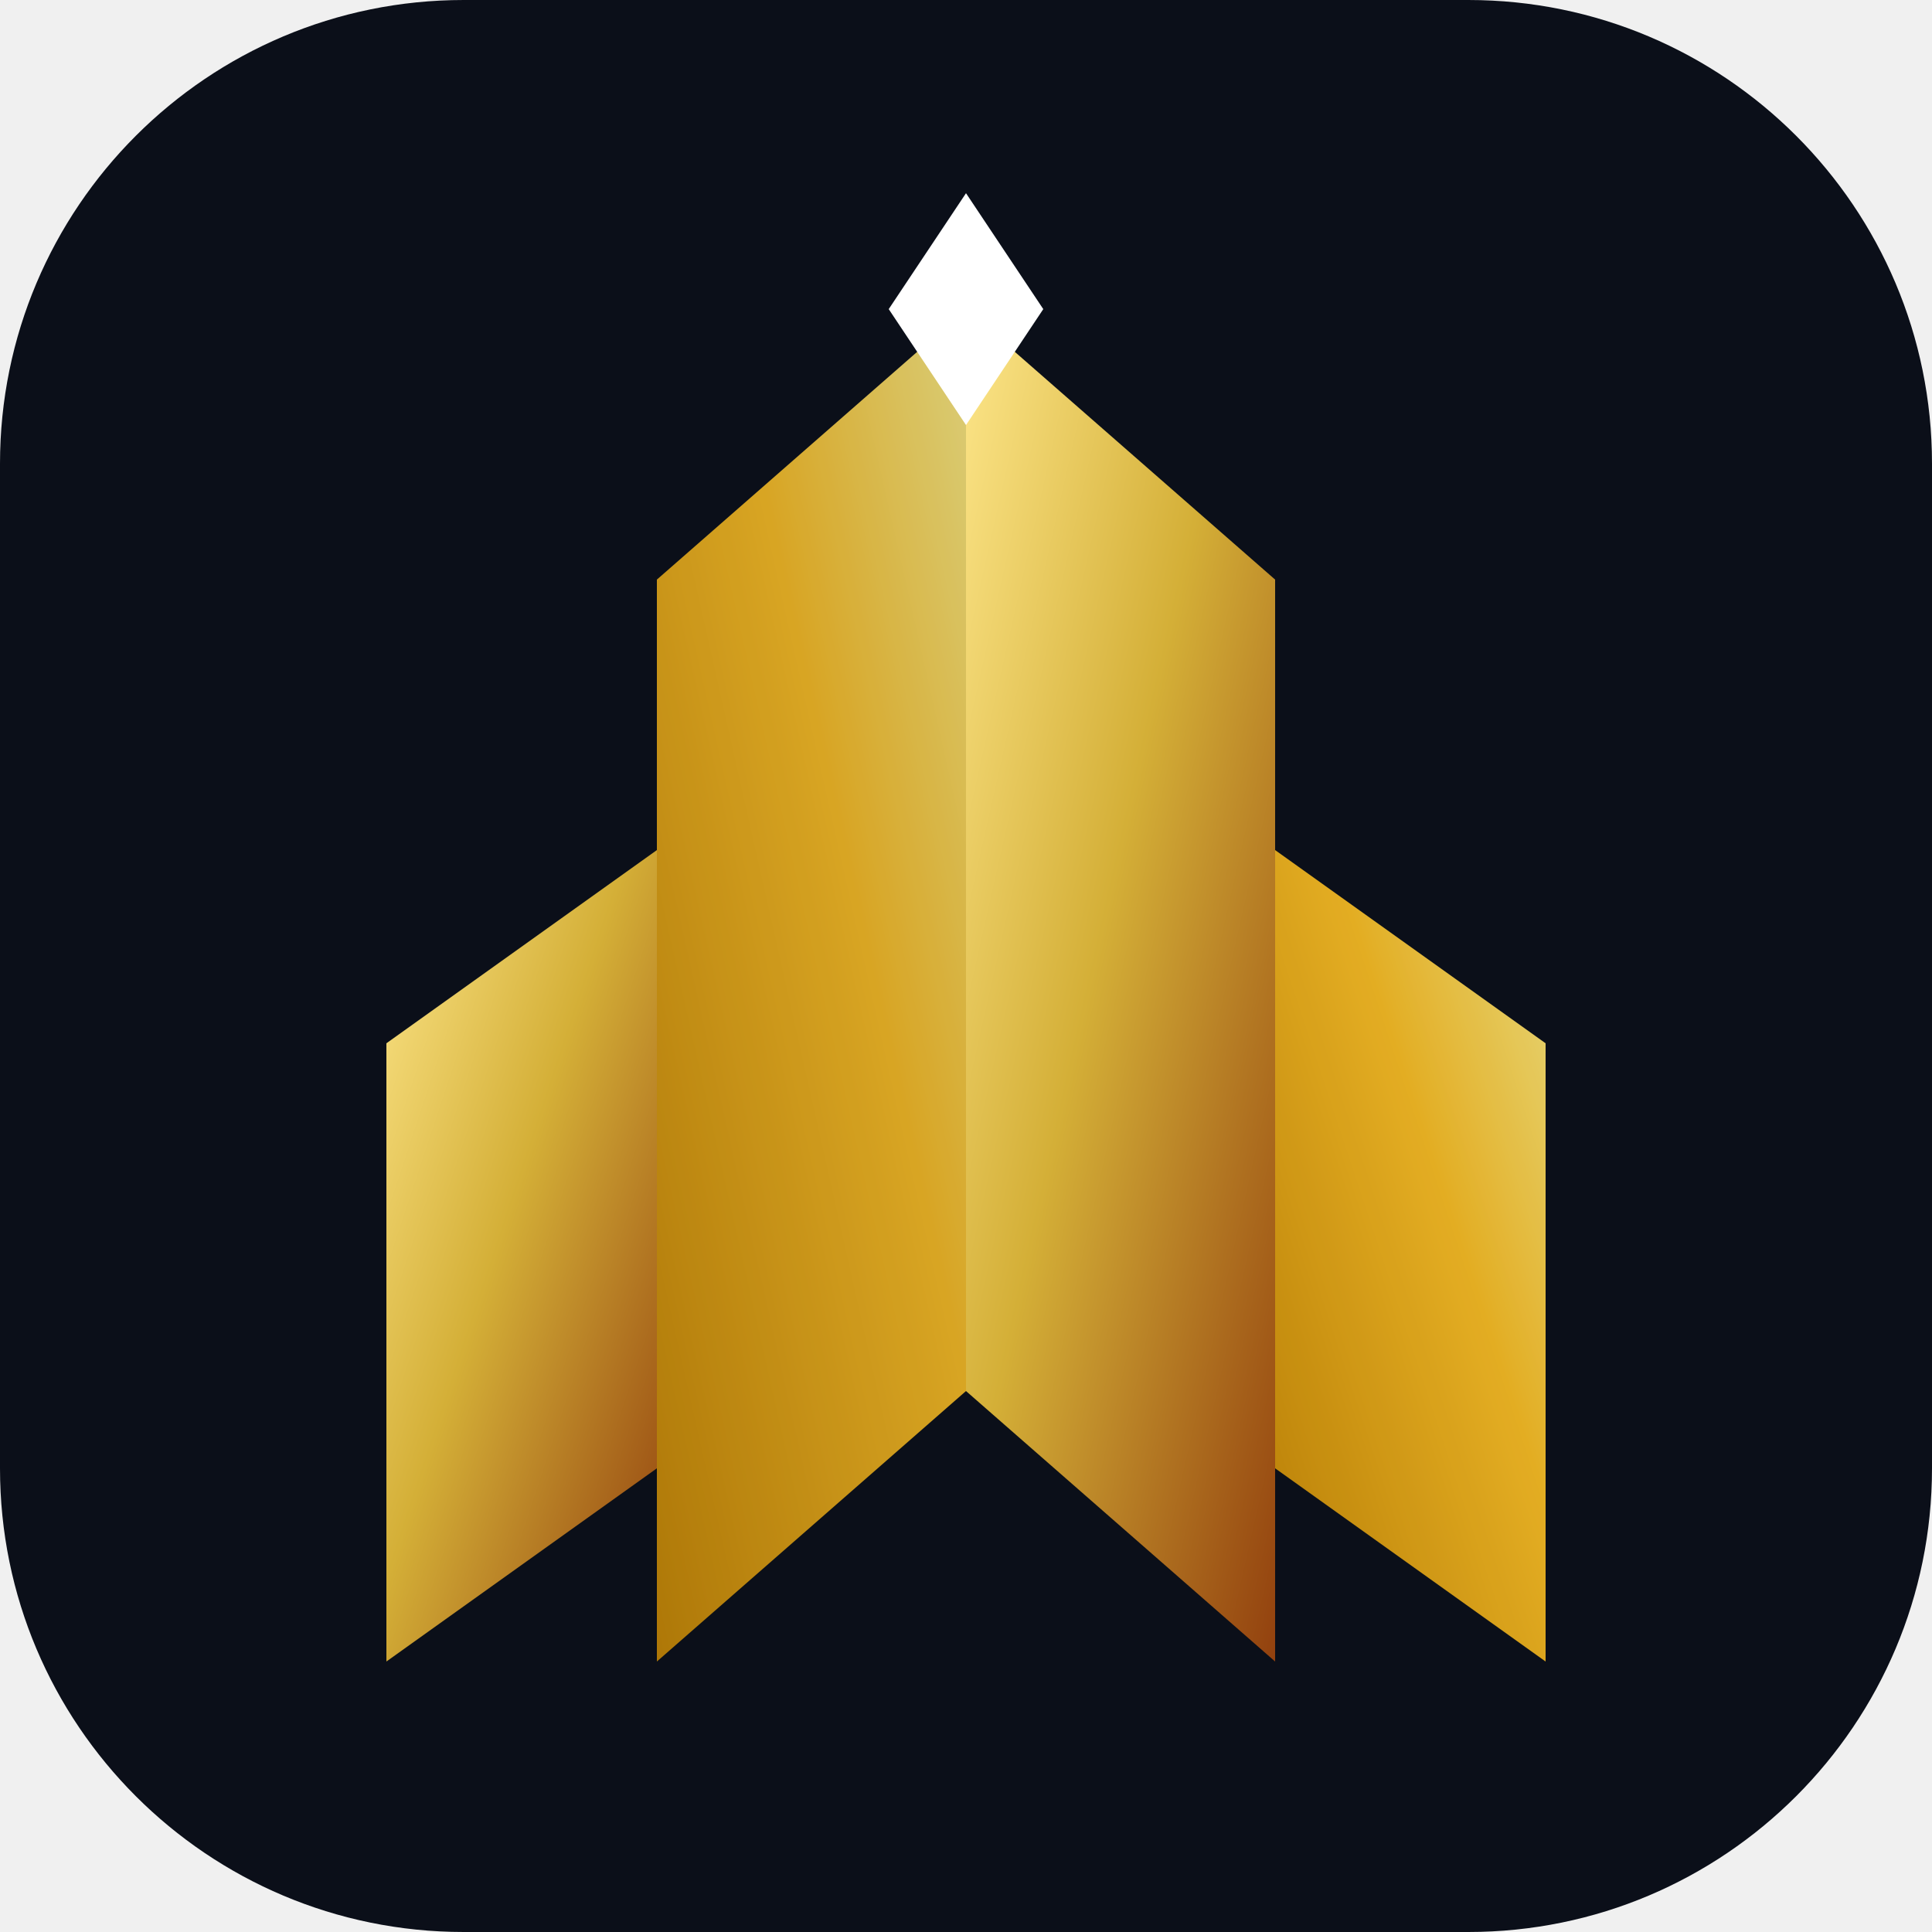
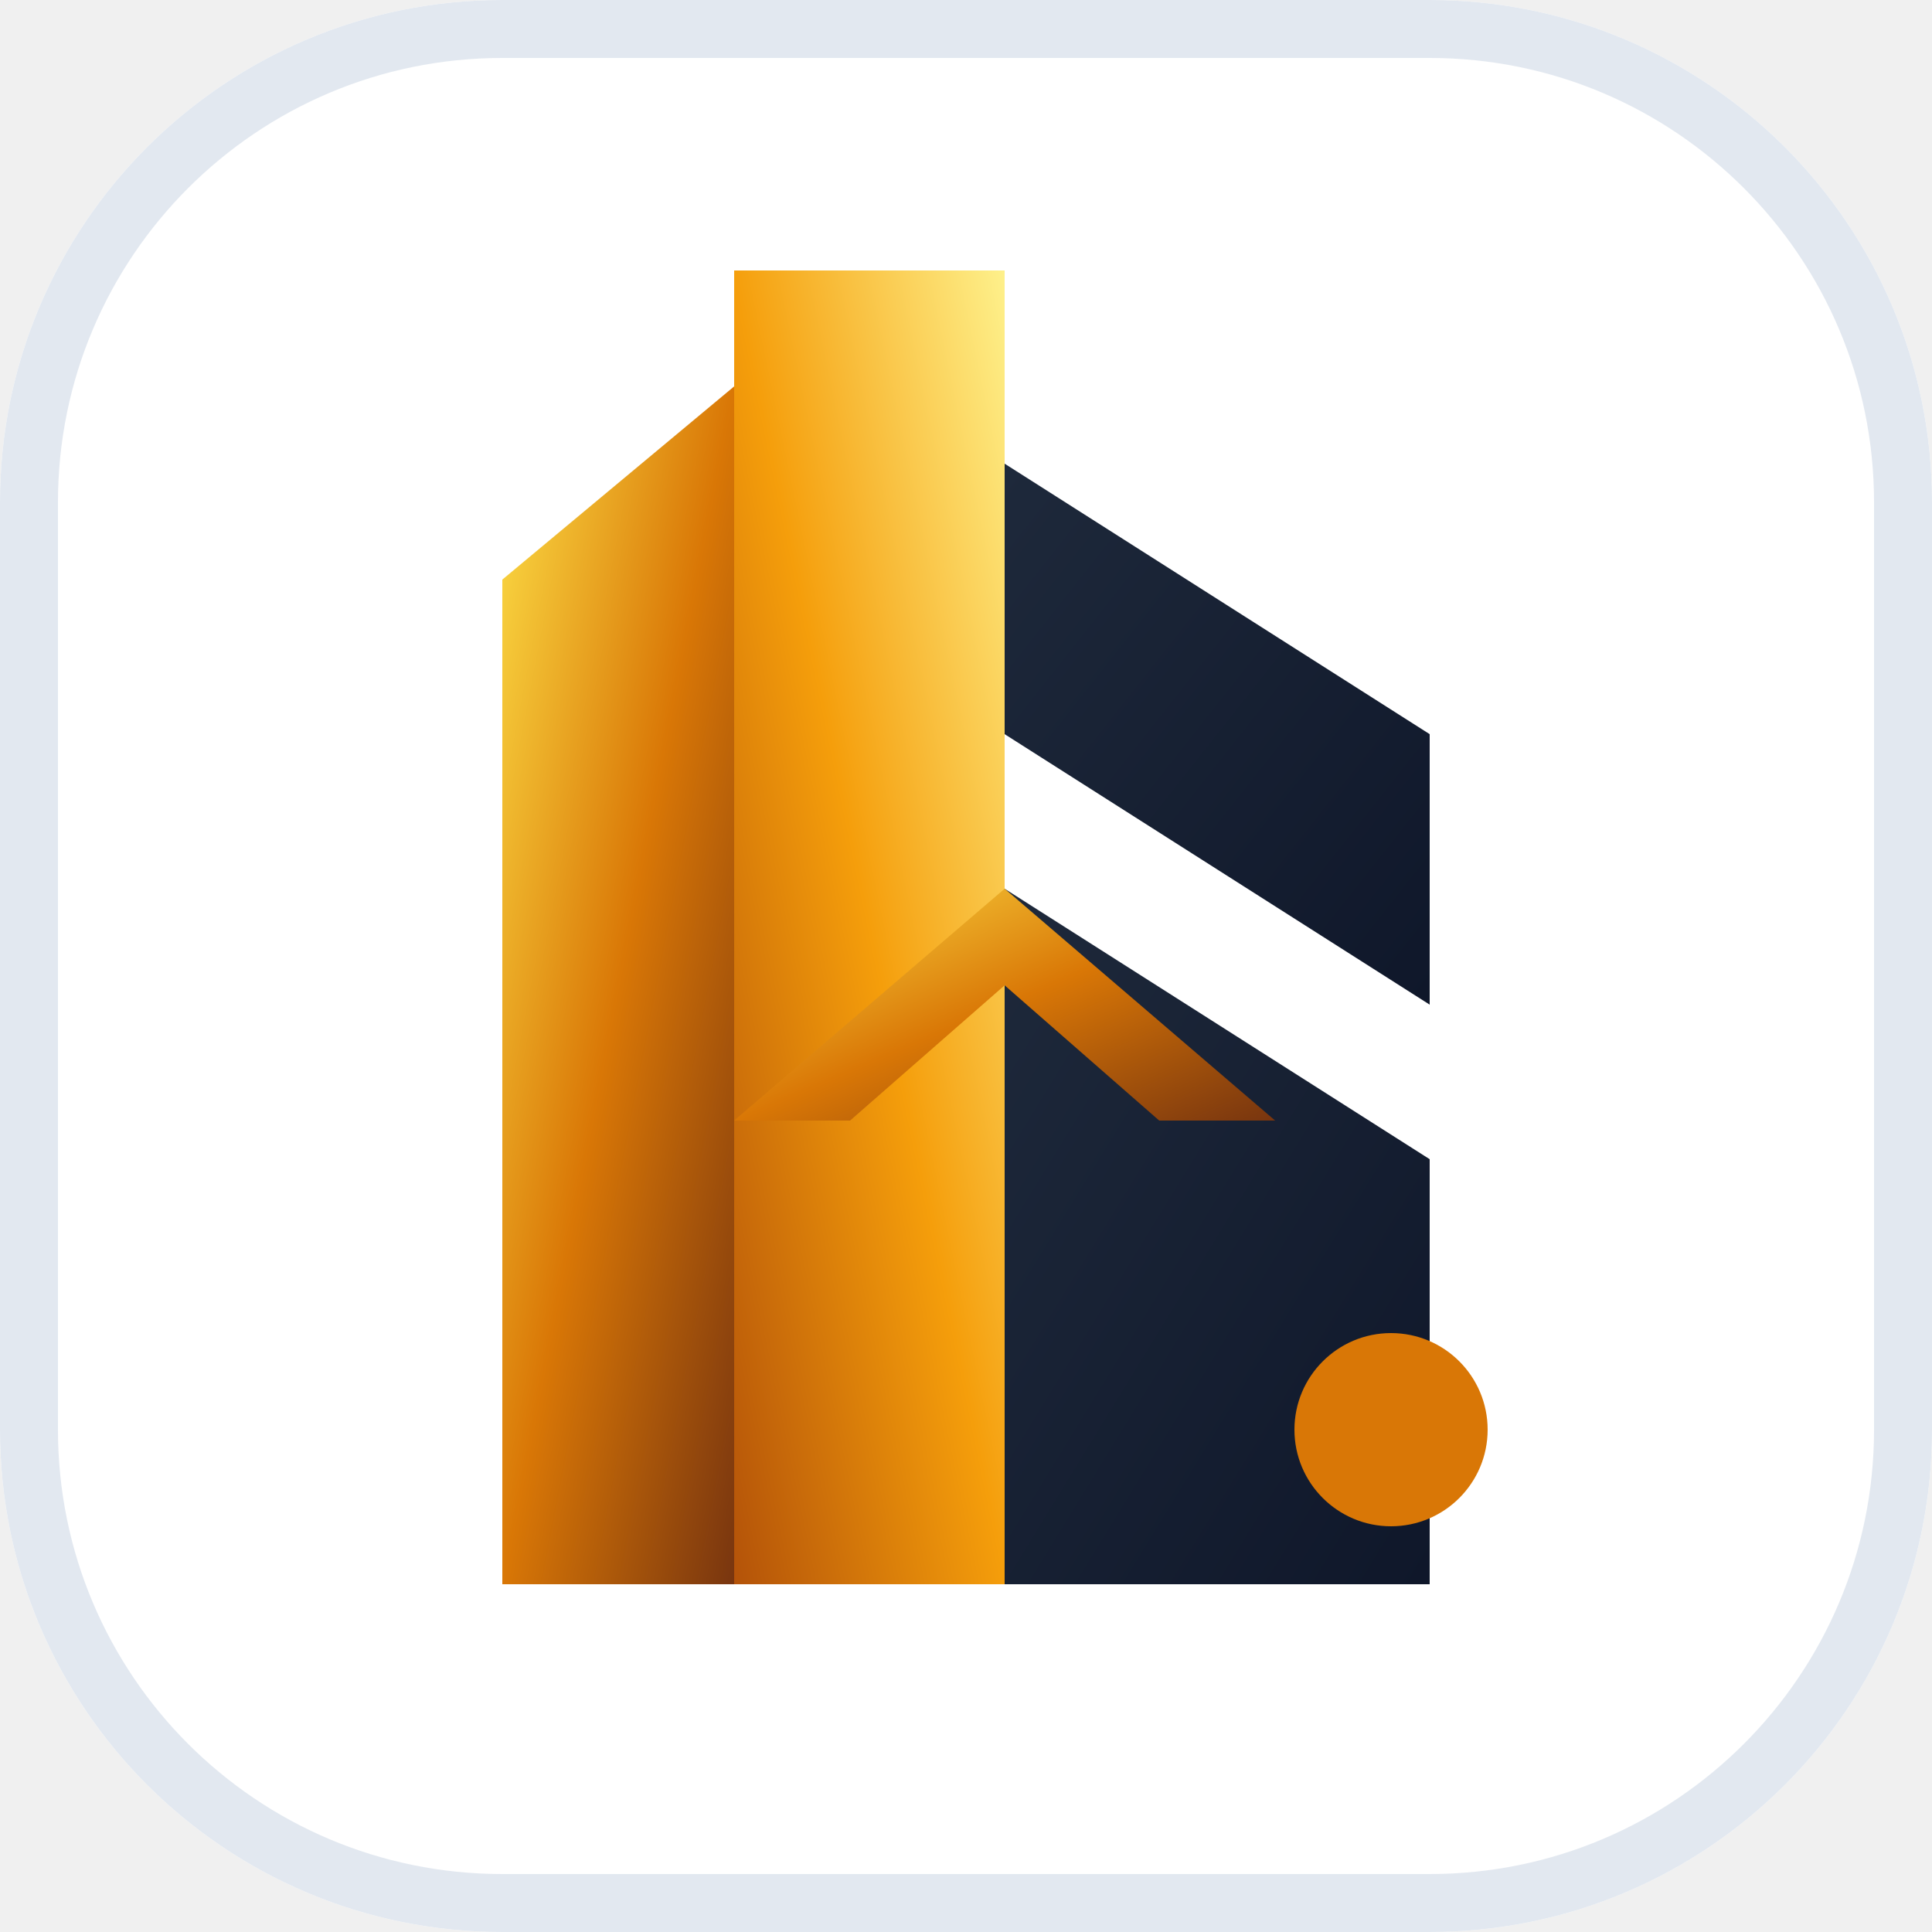
<svg xmlns="http://www.w3.org/2000/svg" viewBox="0 0 100 100" fill="none">
-   <rect width="100" height="100" rx="24" fill="#0B0F19" />
+   <rect width="100" height="100" rx="26" fill="#FFFFFF" />
+   <rect x="1.5" y="1.5" width="97" height="97" rx="24.5" stroke="#E2E8F0" stroke-width="3" />
  <defs>
-     <linearGradient id="goldPrimary" x1="0%" y1="0%" x2="100%" y2="100%">
-       <stop offset="0%" stop-color="#FDE68A" />
-       <stop offset="45%" stop-color="#D4AF37" />
-       <stop offset="100%" stop-color="#92400E" />
+     <linearGradient id="favGold1" x1="0%" y1="0%" x2="100%" y2="100%">
+       <stop offset="0%" stop-color="#FDE047" />
+       <stop offset="50%" stop-color="#D97706" />
+       <stop offset="100%" stop-color="#78350F" />
    </linearGradient>
-     <linearGradient id="goldAccent" x1="0%" y1="100%" x2="100%" y2="0%">
-       <stop offset="0%" stop-color="#CA8A04" />
-       <stop offset="60%" stop-color="#FBBF24" />
+     <linearGradient id="favGold2" x1="0%" y1="100%" x2="100%" y2="0%">
+       <stop offset="0%" stop-color="#B45309" />
+       <stop offset="50%" stop-color="#F59E0B" />
      <stop offset="100%" stop-color="#FEF08A" />
    </linearGradient>
+     <linearGradient id="favNavy" x1="0%" y1="0%" x2="100%" y2="100%">
+       <stop offset="0%" stop-color="#1E293B" />
+       <stop offset="100%" stop-color="#0F172A" />
+     </linearGradient>
  </defs>
-   <polygon points="50,16 66,30 66,86 50,72" fill="url(#goldPrimary)" />
-   <polygon points="50,16 34,30 34,86 50,72" fill="url(#goldAccent)" opacity="0.85" />
-   <polygon points="34,44 20,54 20,86 34,76" fill="url(#goldPrimary)" />
-   <polygon points="66,44 80,54 80,86 66,76" fill="url(#goldAccent)" opacity="0.9" />
-   <polygon points="50,10 54,16 50,22 46,16" fill="#FFFFFF" />
+   <polygon points="26,82 26,30 38,20 38,82" fill="url(#favGold1)" />
+   <polygon points="38,82 38,14 52,14 52,82" fill="url(#favGold2)" />
+   <path d="M52 24 L74 38 L74 52 L52 38 Z" fill="url(#favNavy)" />
+   <path d="M52 46 L74 60 L74 82 L52 82 Z" fill="url(#favNavy)" />
+   <polygon points="38,58 52,46 66,58 60,58 52,51 44,58" fill="url(#favGold1)" />
+   <circle cx="72" cy="74" r="5" fill="#D97706" />
</svg>
